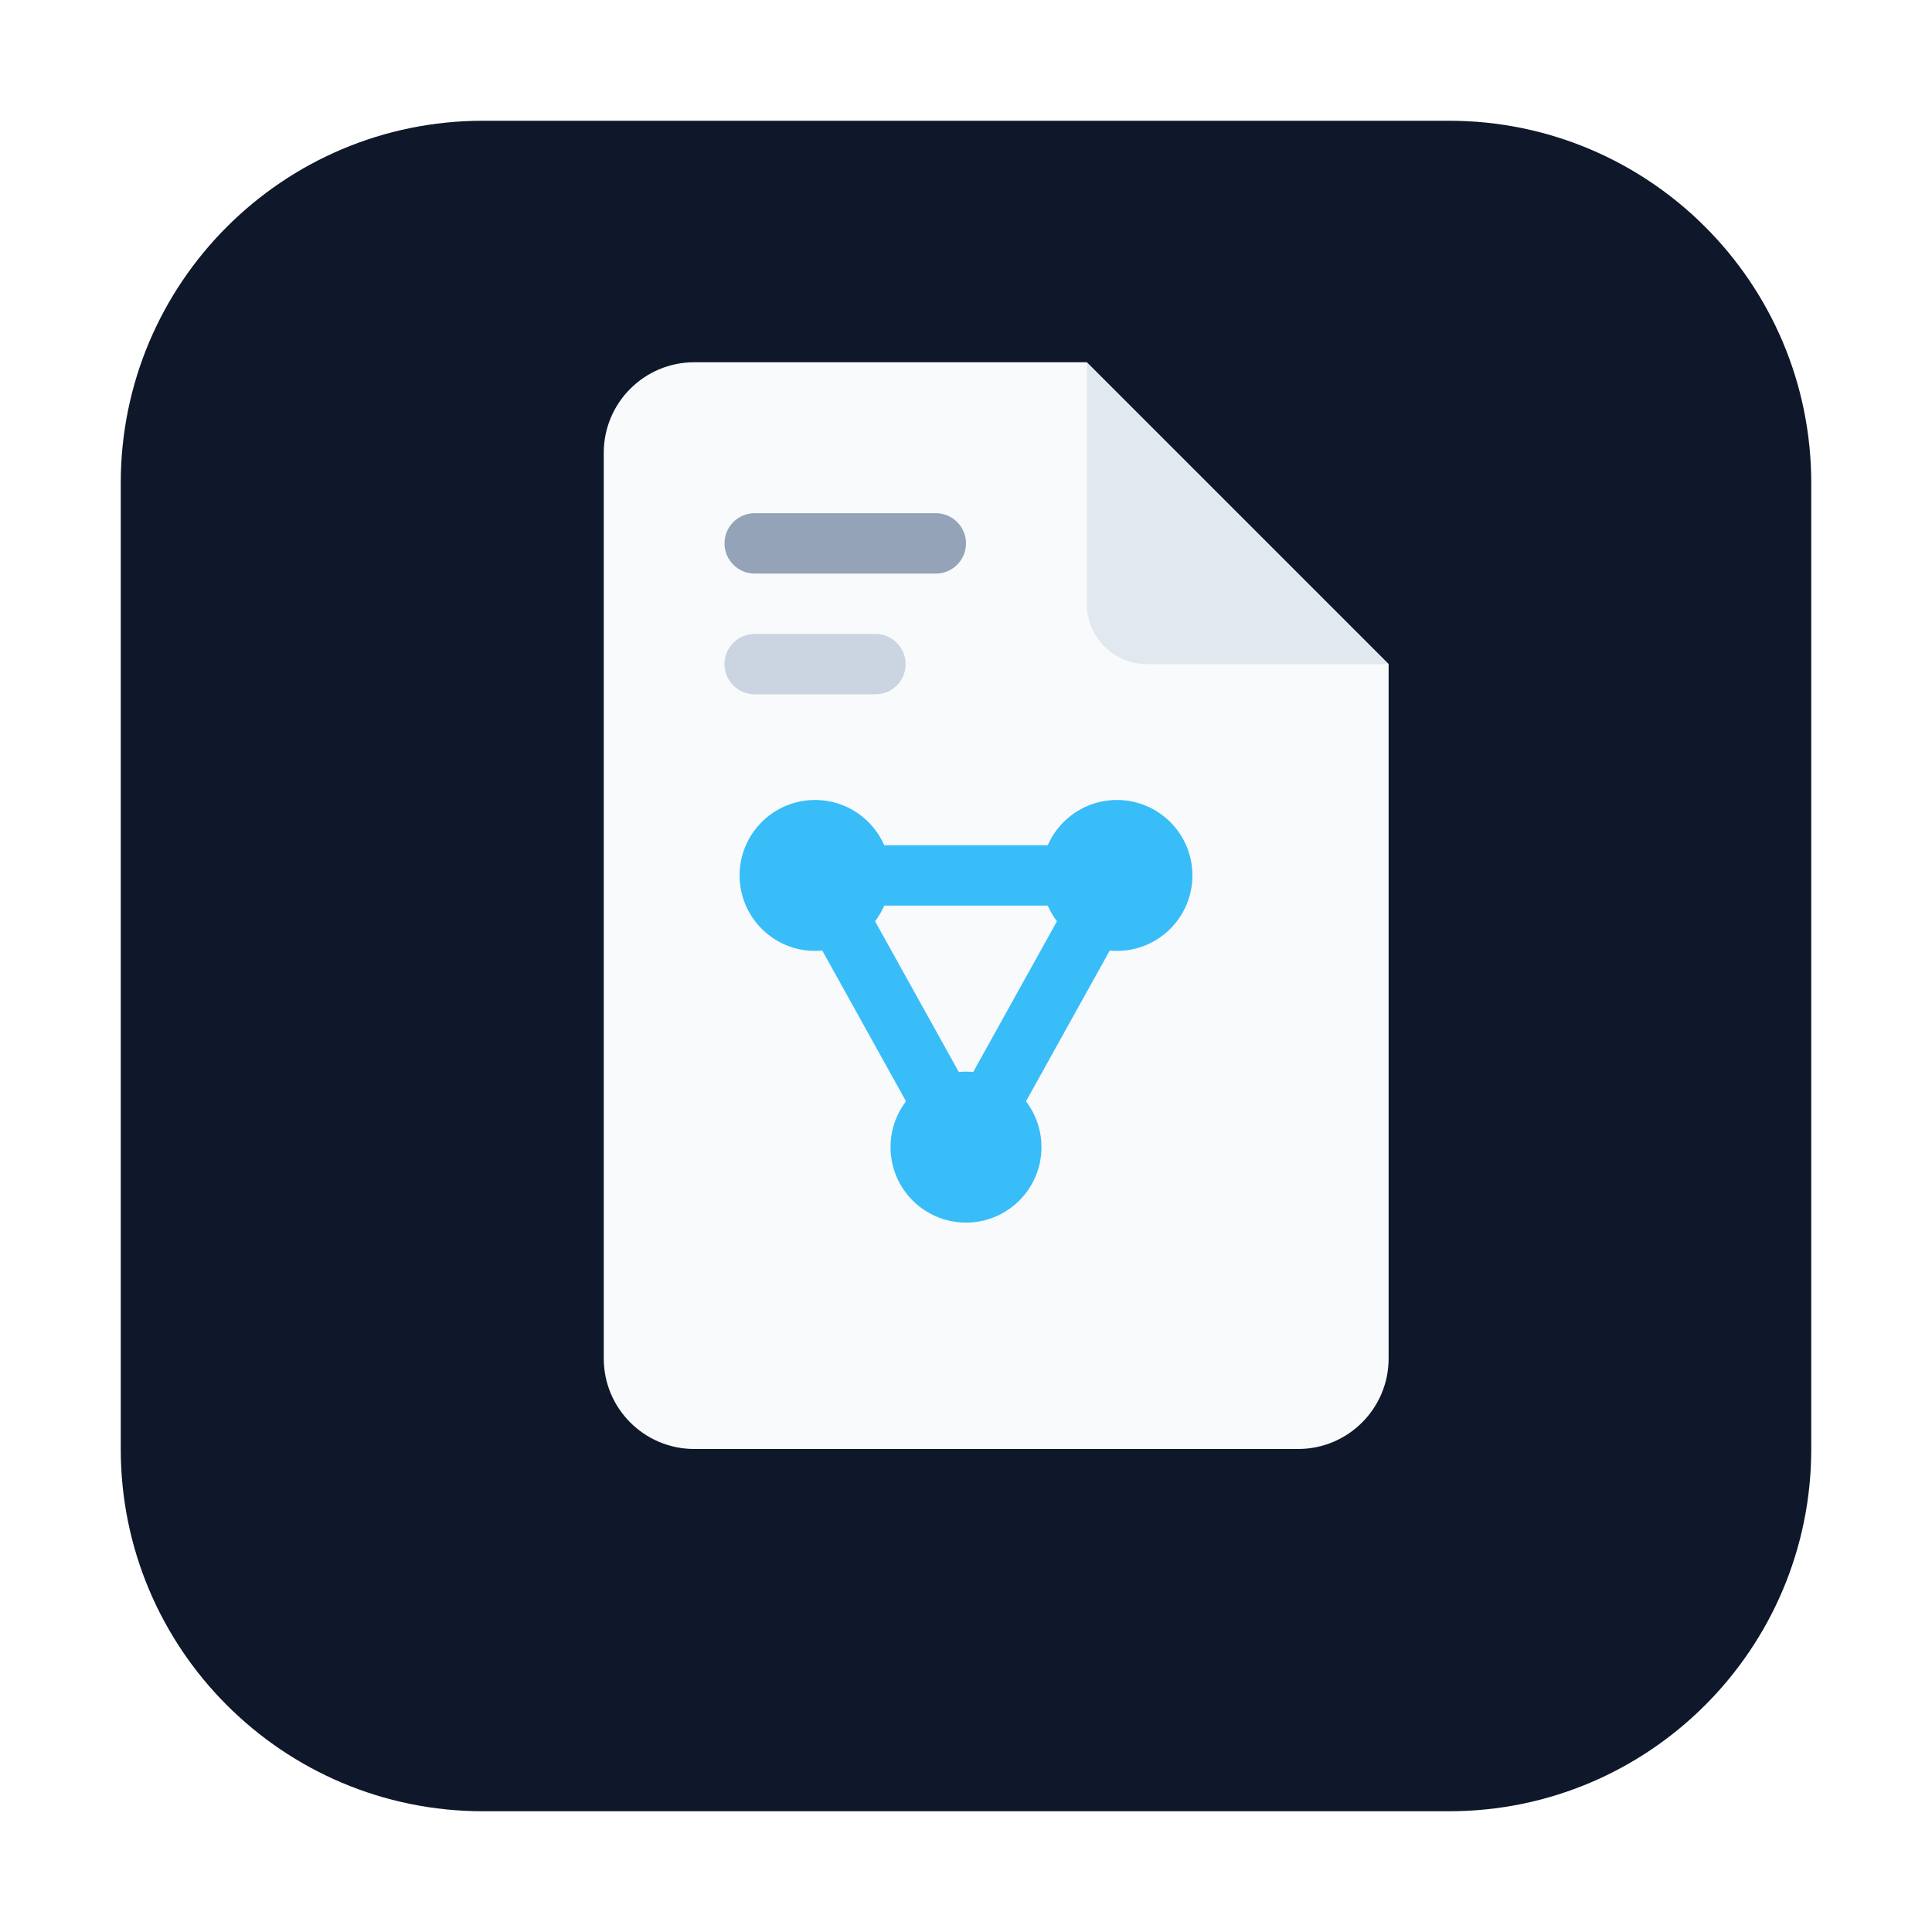
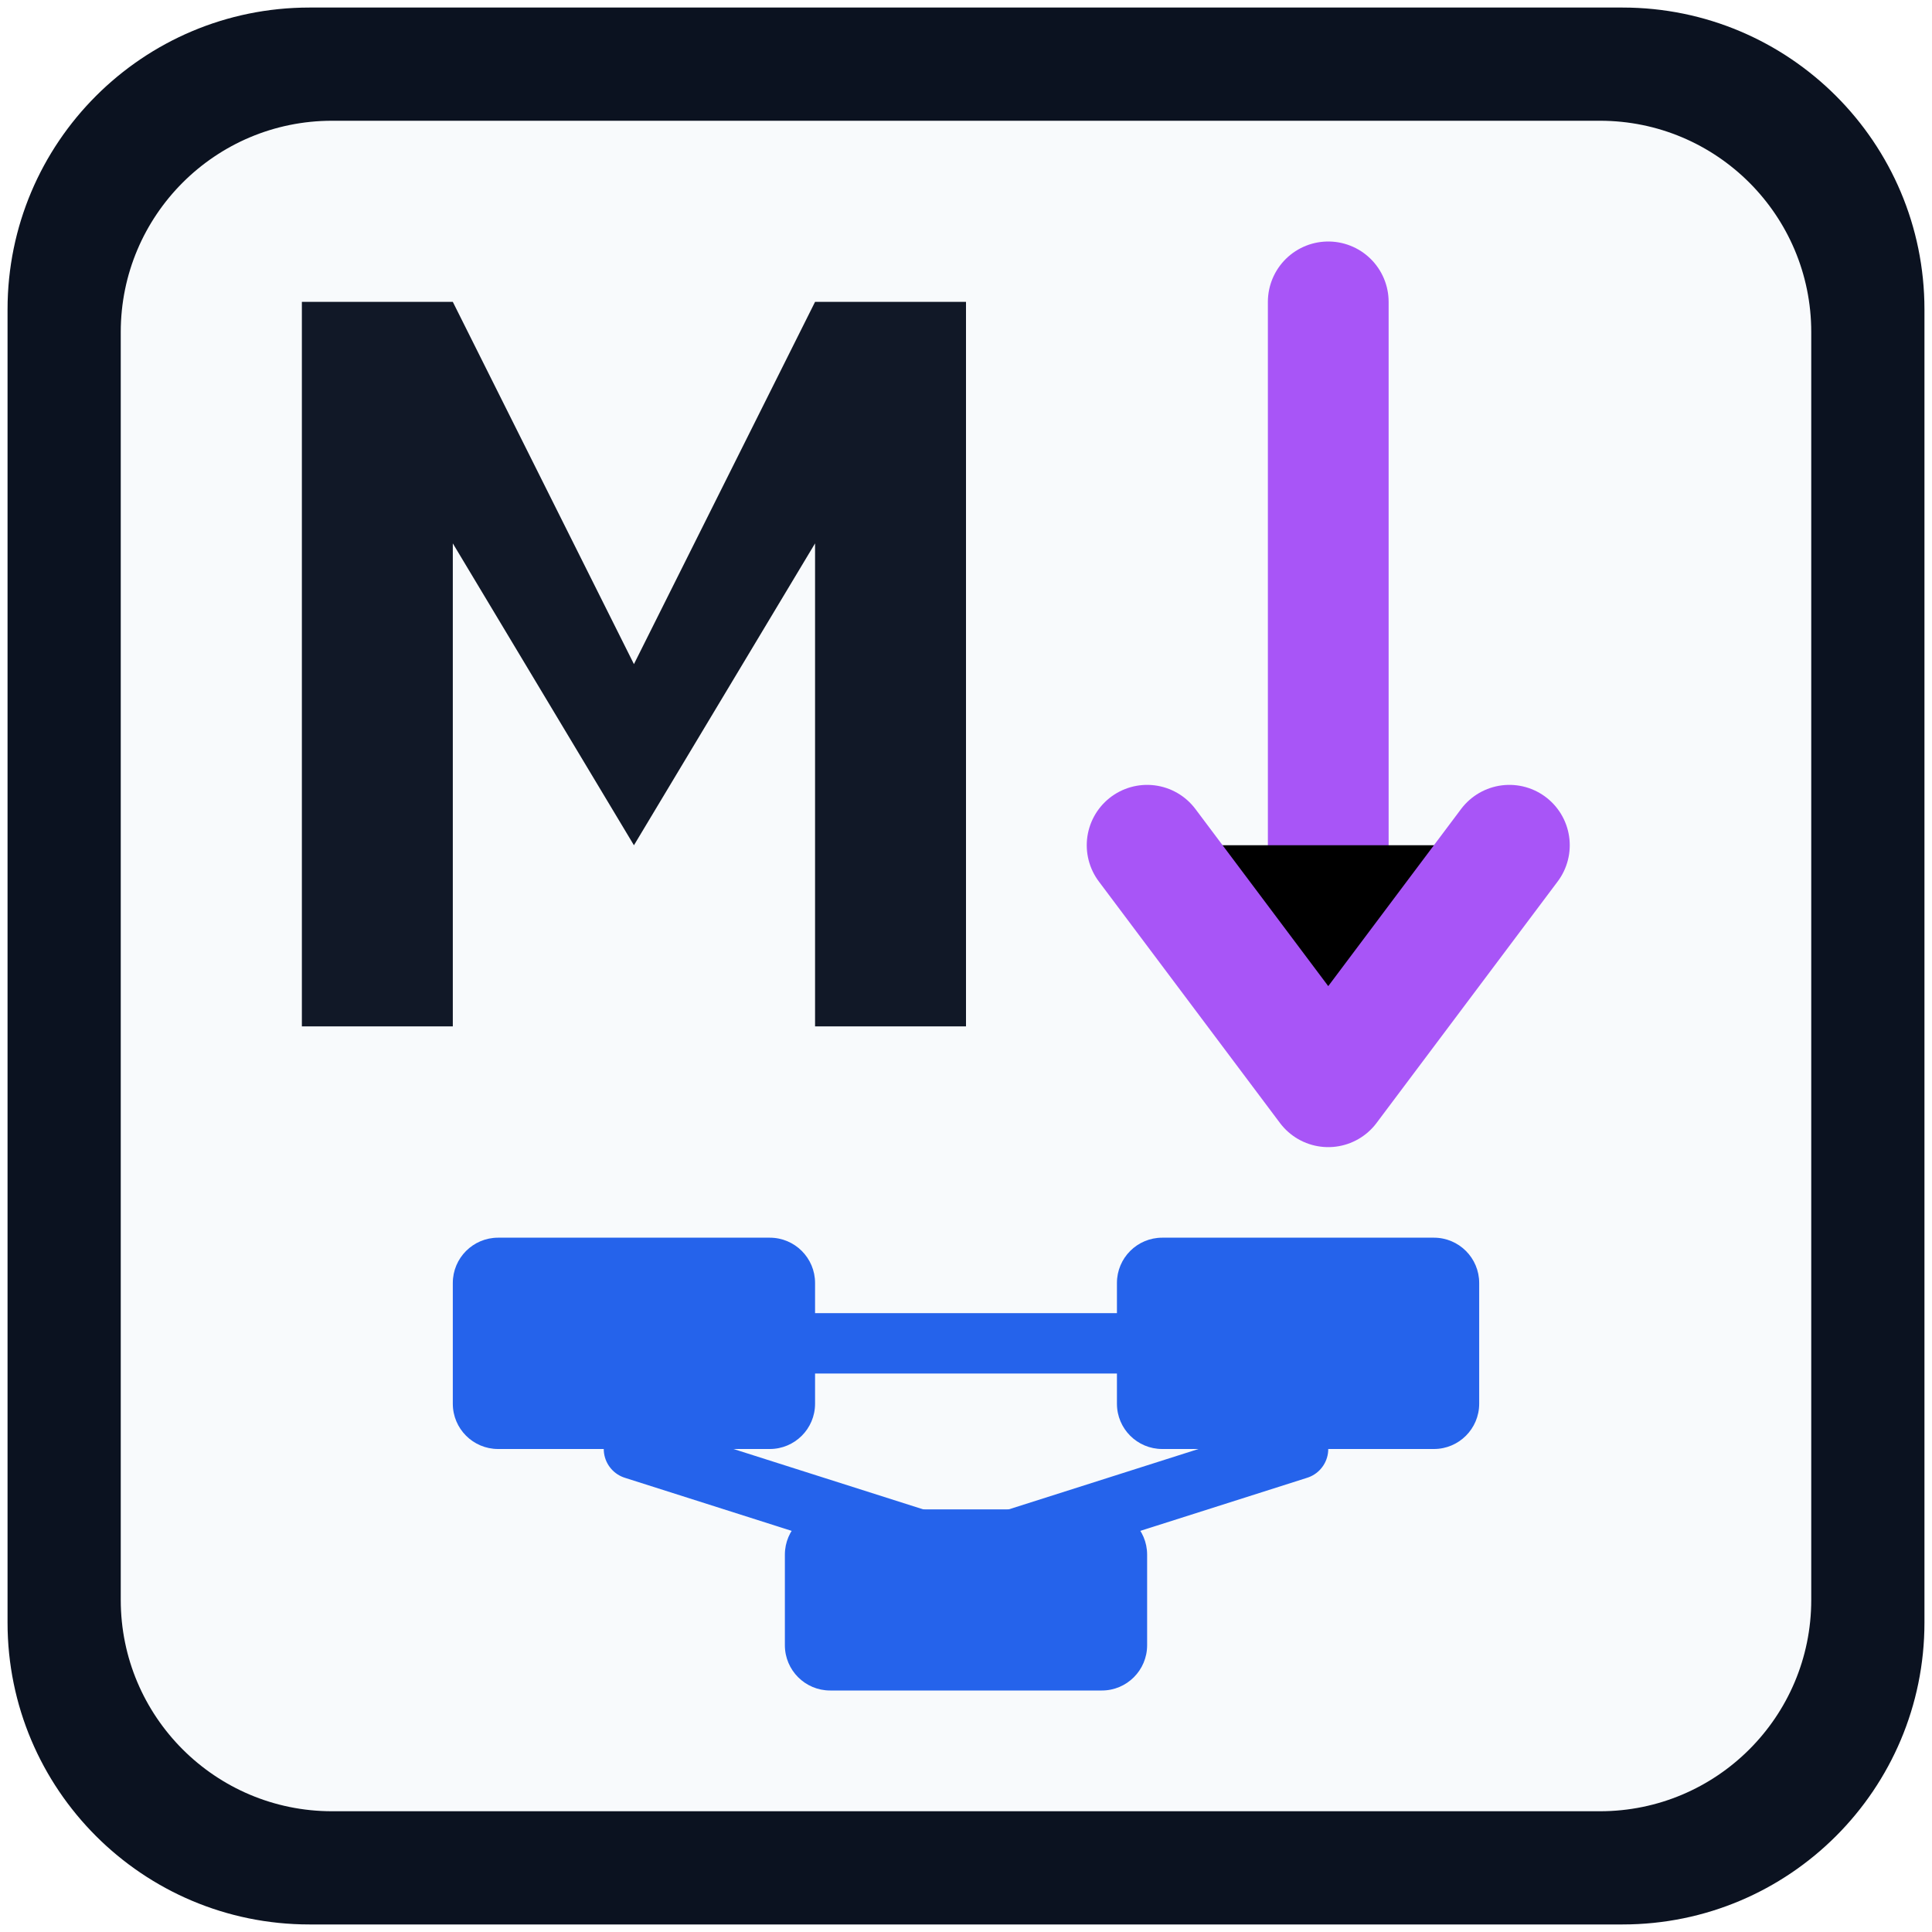
- <svg xmlns="http://www.w3.org/2000/svg" width="128" height="128" viewBox="0 0 128 128" fill="none">
-   <rect x="8" y="8" width="112" height="112" rx="24" fill="#0F172A" />
-   <path d="M40 30C40 26.686 42.686 24 46 24H72L92 44V90C92 93.314 89.314 96 86 96H46C42.686 96 40 93.314 40 90V30Z" fill="#F8FAFC" />
-   <path d="M72 24V40C72 42.209 73.791 44 76 44H92" fill="#E2E8F0" />
-   <circle cx="54" cy="58" r="5" fill="#38BDF8" />
-   <circle cx="74" cy="58" r="5" fill="#38BDF8" />
-   <circle cx="64" cy="76" r="5" fill="#38BDF8" />
-   <path d="M54 58H74" stroke="#38BDF8" stroke-width="4" stroke-linecap="round" />
-   <path d="M54 58L64 76" stroke="#38BDF8" stroke-width="4" stroke-linecap="round" />
-   <path d="M74 58L64 76" stroke="#38BDF8" stroke-width="4" stroke-linecap="round" />
-   <rect x="48" y="34" width="16" height="4" rx="2" fill="#94A3B8" />
-   <rect x="48" y="42" width="12" height="4" rx="2" fill="#CBD5E1" />
+ <svg xmlns="http://www.w3.org/2000/svg" width="128" height="128" viewBox="0 0 128 128">
+   <rect x="0.5" y="0.5" width="127" height="127" rx="20" fill="#0B1220" />
+   <rect x="8" y="8" width="112" height="112" rx="14" fill="#F8FAFC" />
+   <path d="M20 68V20H30L42 44L54 20H64V68H54V36L42 56L30 36V68Z" fill="#111827" />
+   <path d="M88 20V68" stroke="#A855F7" stroke-width="8" stroke-linecap="round" />
+   <path d="M76 56L88 72L100 56" stroke="#A855F7" stroke-width="8" stroke-linecap="round" stroke-linejoin="round" />
+   <path d="M54 89H74" stroke="#2563EB" stroke-width="4" stroke-linecap="round" />
+   <path d="M42 96L64 103" stroke="#2563EB" stroke-width="4" stroke-linecap="round" />
+   <path d="M86 96L64 103" stroke="#2563EB" stroke-width="4" stroke-linecap="round" />
+   <rect x="30" y="82" width="24" height="14" rx="3" fill="#2563EB" />
+   <rect x="74" y="82" width="24" height="14" rx="3" fill="#2563EB" />
+   <rect x="52" y="100" width="24" height="12" rx="3" fill="#2563EB" />
</svg>
